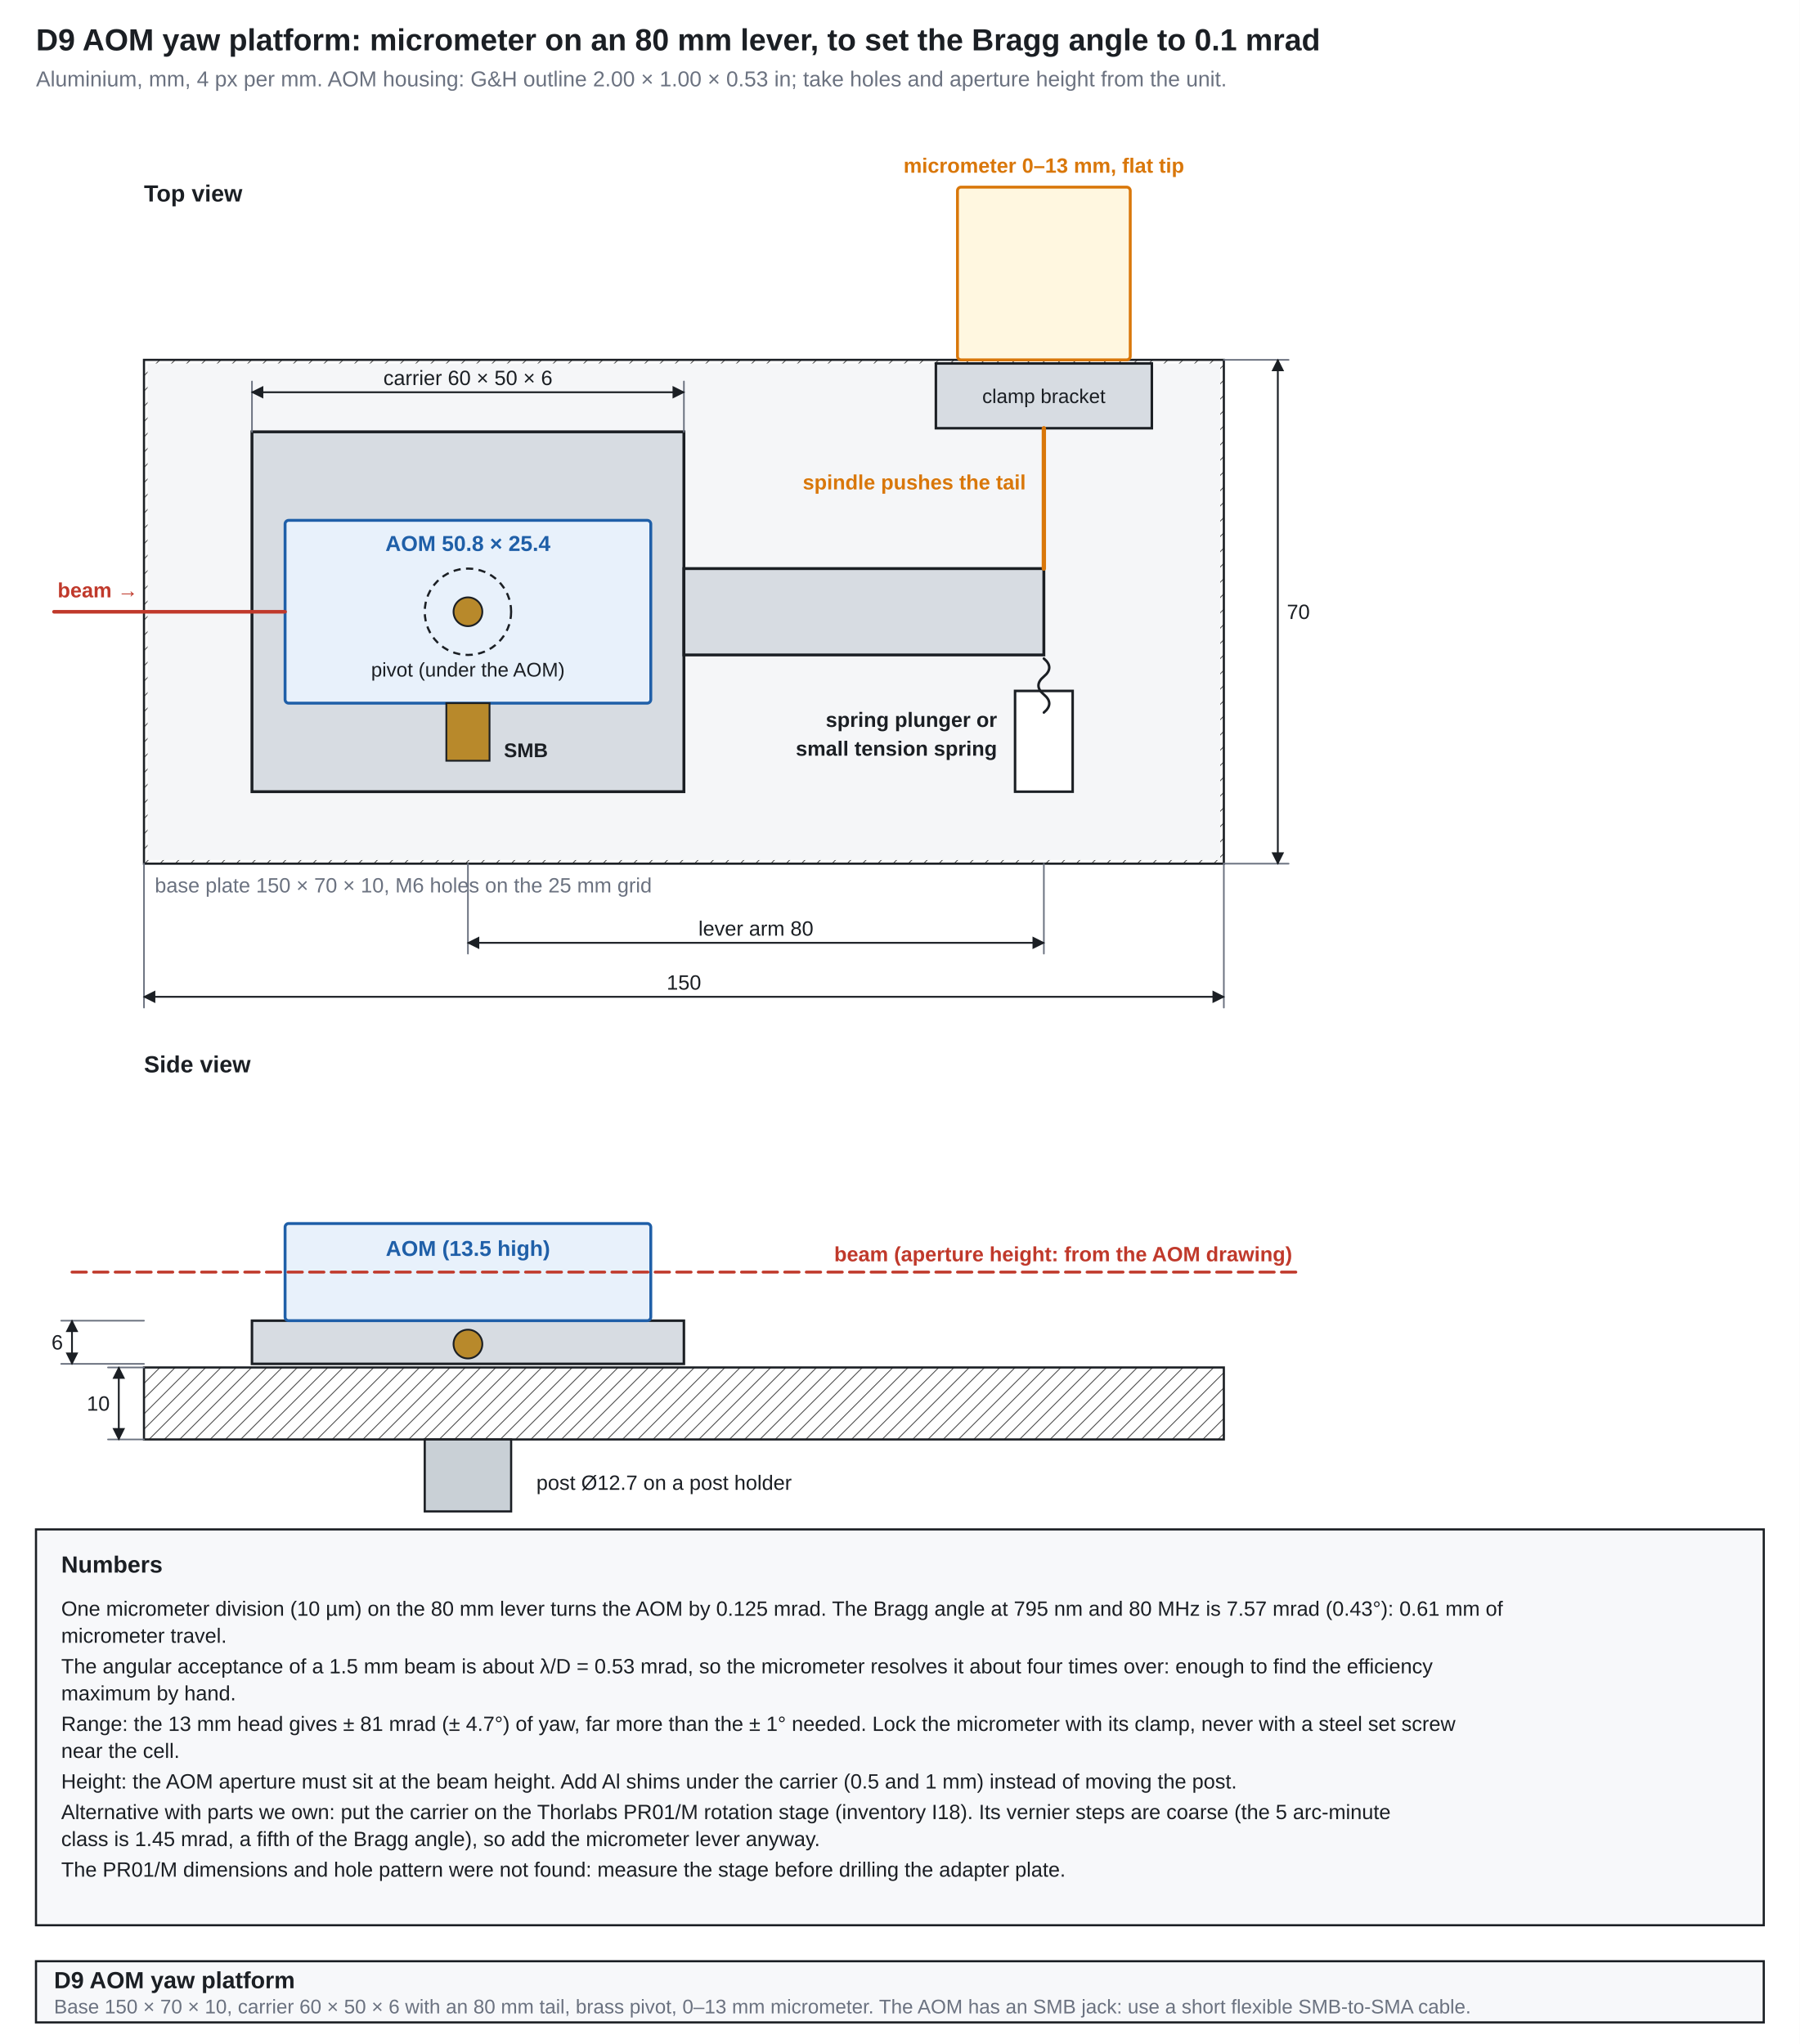
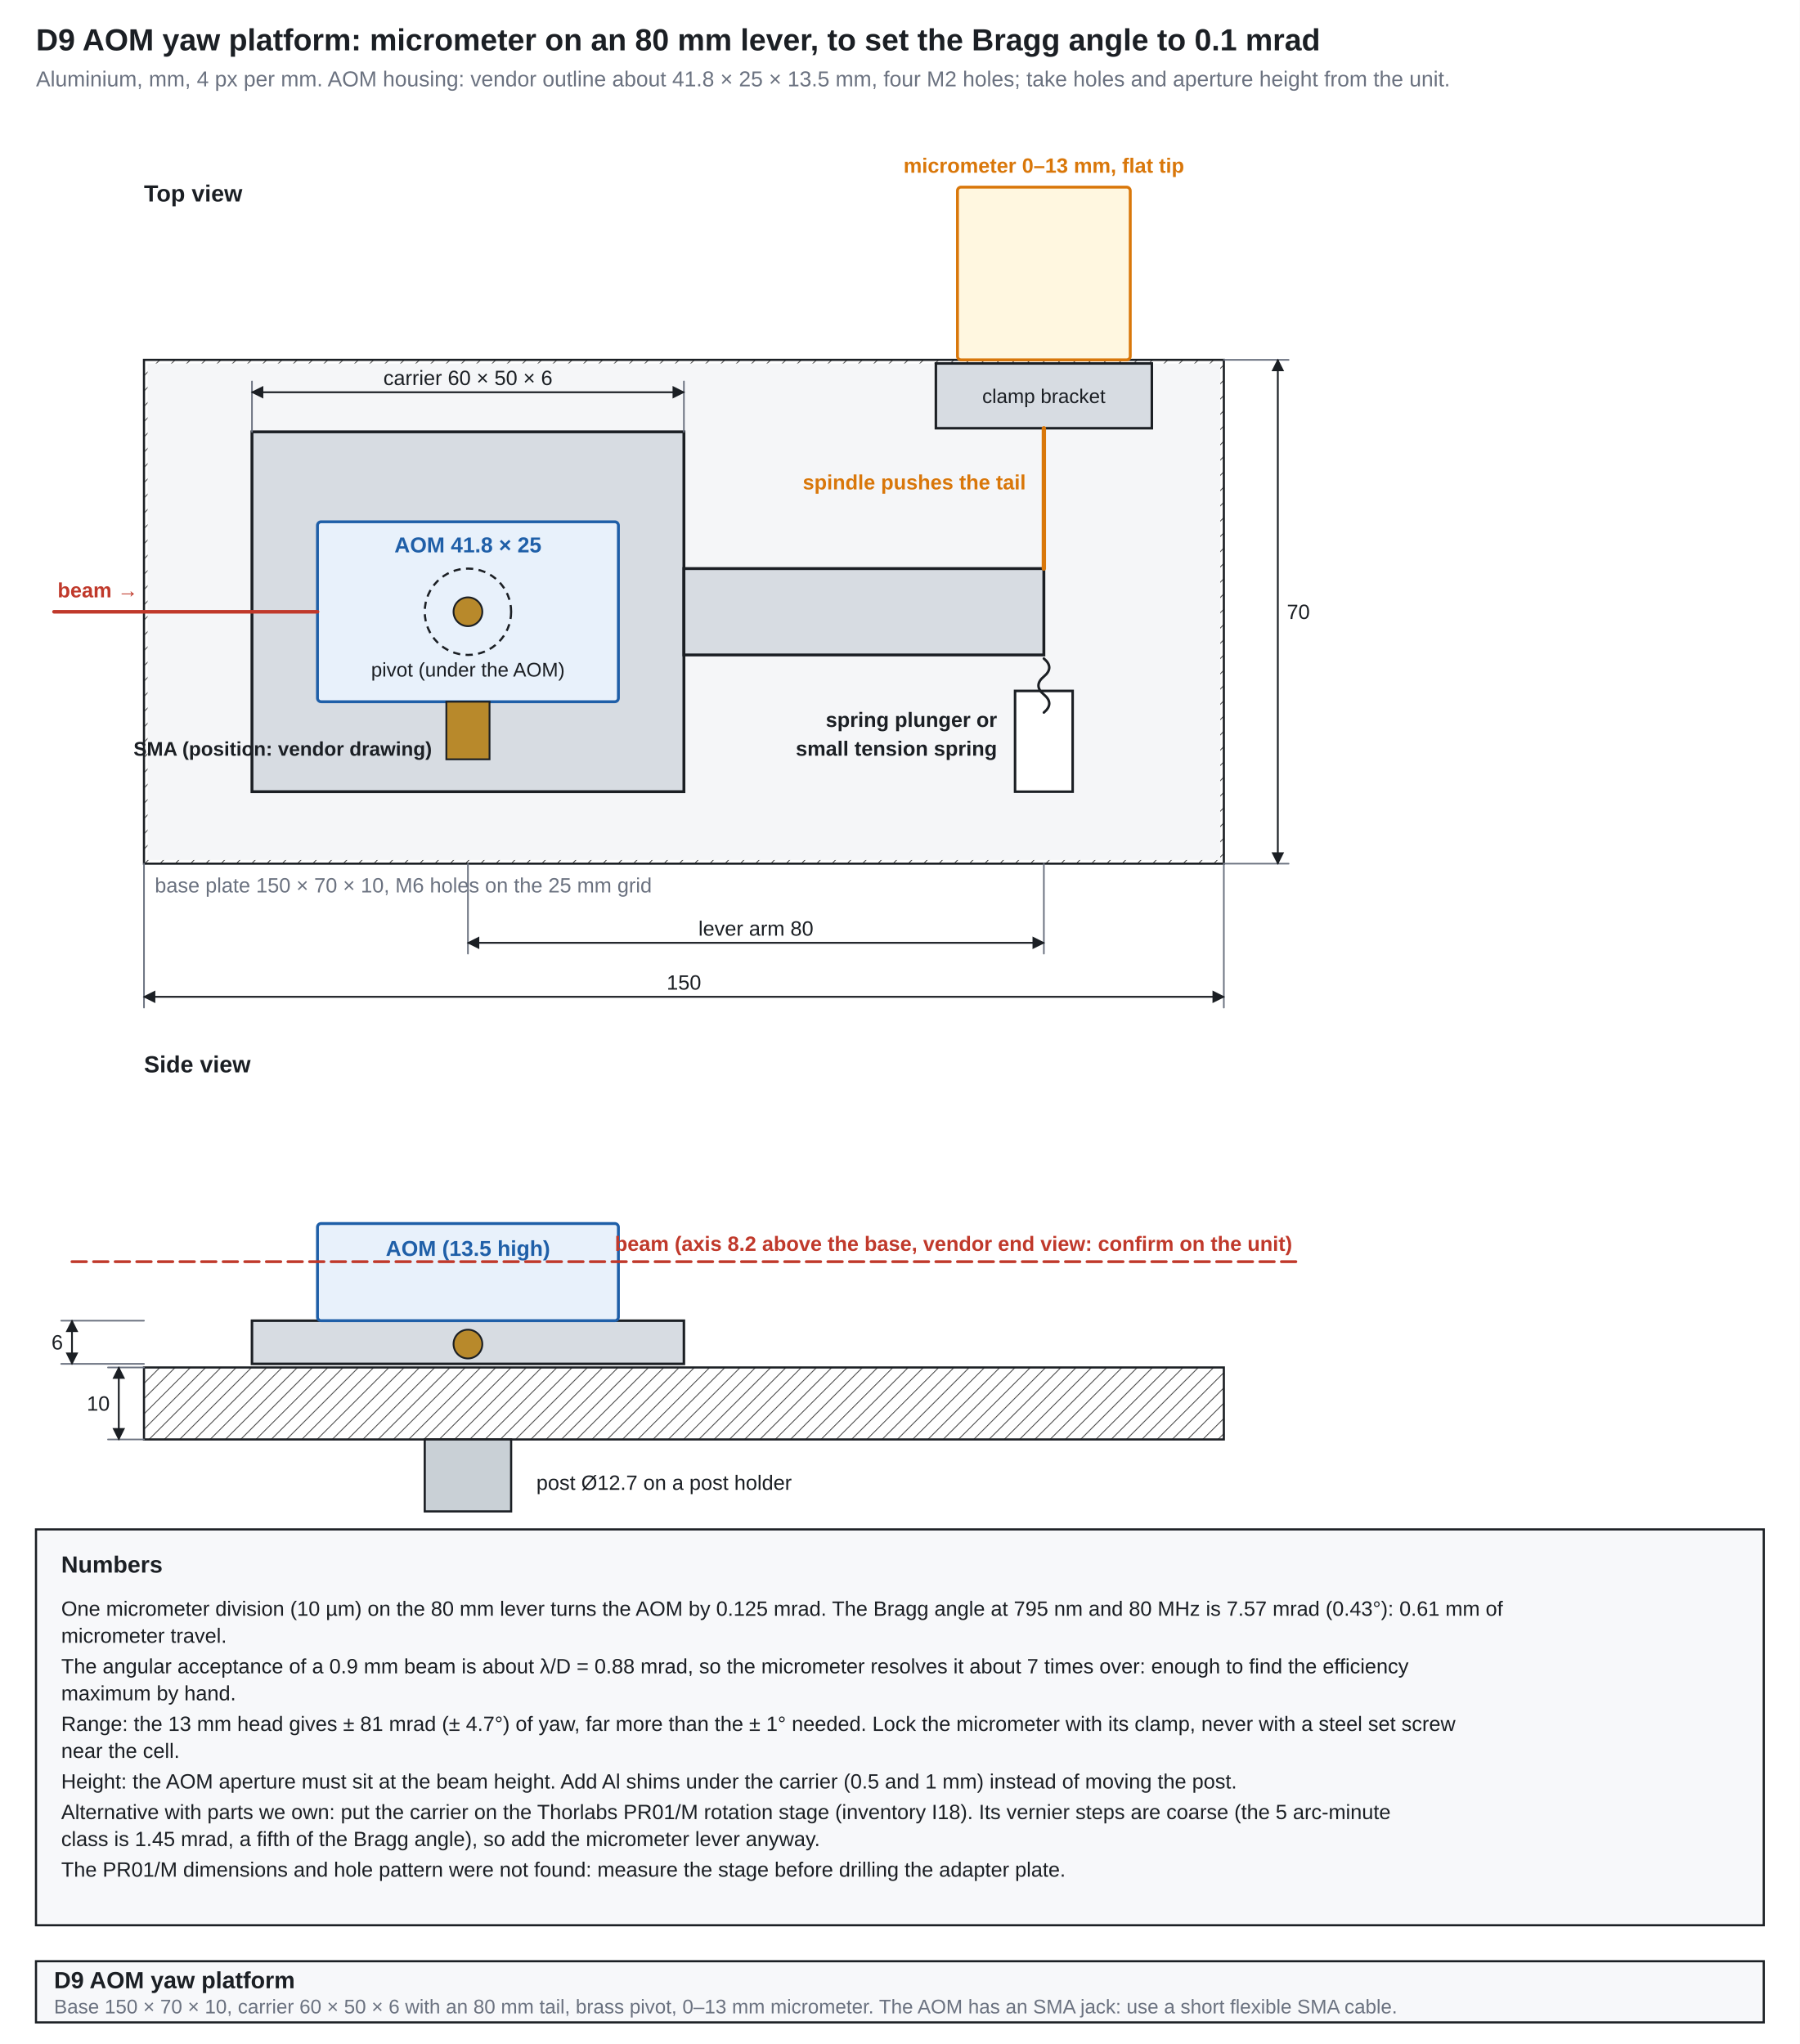
<svg xmlns="http://www.w3.org/2000/svg" viewBox="0 0 1000 1136" role="img" aria-labelledby="t d" font-family="Segoe UI, Arial, Helvetica, sans-serif">
  <defs>
    <pattern id="hatch" width="6" height="6" patternUnits="userSpaceOnUse" patternTransform="rotate(45)">
      <line x1="0" y1="0" x2="0" y2="6" stroke="#555" stroke-width="1" />
    </pattern>
    <pattern id="hatchf" width="4" height="4" patternUnits="userSpaceOnUse" patternTransform="rotate(-45)">
      <line x1="0" y1="0" x2="0" y2="4" stroke="#888" stroke-width="0.8" />
    </pattern>
    <pattern id="dots" width="5" height="5" patternUnits="userSpaceOnUse">
      <circle cx="2" cy="2" r="0.8" fill="#999" />
    </pattern>
    <marker id="arr" viewBox="0 0 10 10" refX="9" refY="5" markerWidth="7" markerHeight="7" orient="auto-start-reverse">
      <path d="M0 0 L10 5 L0 10 z" fill="#1b1f24" />
    </marker>
    <marker id="arrg" viewBox="0 0 10 10" refX="9" refY="5" markerWidth="7" markerHeight="7" orient="auto-start-reverse">
      <path d="M0 0 L10 5 L0 10 z" fill="#6b7280" />
    </marker>
  </defs>
  <rect width="1000" height="1136" fill="#ffffff" />
  <text x="20.00" y="28.00" font-size="17" text-anchor="start" fill="#1b1f24" font-weight="700">D9  AOM yaw platform: micrometer on an 80 mm lever, to set the Bragg angle to 0.1 mrad</text>
-   <text x="20.00" y="48.00" font-size="12" text-anchor="start" fill="#6b7280">Aluminium, mm, 4 px per mm. AOM housing: G&amp;H outline 2.00 × 1.00 × 0.53 in; take holes and aperture height from the unit.</text>
+   <text x="20.00" y="48.00" font-size="12" text-anchor="start" fill="#6b7280">Aluminium, mm, 4 px per mm. AOM housing: vendor outline about 41.8 × 25 × 13.5 mm, four M2 holes; take holes and aperture height from the unit.</text>
  <text x="80.00" y="112.00" font-size="13" text-anchor="start" fill="#1b1f24" font-weight="700">Top view</text>
  <rect x="80.00" y="200.00" width="600.00" height="280.00" rx="0" fill="url(#hatch)" stroke="#1b1f24" stroke-width="1.2" />
  <rect x="82.00" y="202.00" width="596.00" height="276.00" rx="0" fill="#f5f6f8" stroke="none" stroke-width="0" />
  <text x="86.00" y="496.00" font-size="11.5" text-anchor="start" fill="#6b7280">base plate 150 × 70 × 10, M6 holes on the 25 mm grid</text>
  <rect x="140.00" y="240.00" width="240.00" height="200.00" rx="0" fill="#d7dce2" stroke="#1b1f24" stroke-width="1.6" />
  <rect x="380.00" y="316.00" width="200.00" height="48.00" rx="0" fill="#d7dce2" stroke="#1b1f24" stroke-width="1.6" />
-   <rect x="158.40" y="289.20" width="203.20" height="101.60" rx="2" fill="#e8f1fb" stroke="#1f5fa8" stroke-width="1.6" />
-   <text x="260.00" y="306.20" font-size="12" text-anchor="middle" fill="#1f5fa8" font-weight="700">AOM 50.8 × 25.4</text>
+   <rect x="176.40" y="290.00" width="167.20" height="100.00" rx="2" fill="#e8f1fb" stroke="#1f5fa8" stroke-width="1.6" />
+   <text x="260.00" y="307.00" font-size="12" text-anchor="middle" fill="#1f5fa8" font-weight="700">AOM 41.8 × 25</text>
  <circle cx="260.00" cy="340.00" r="24.00" fill="none" stroke="#1b1f24" stroke-width="1.2" stroke-dasharray="4 3" />
  <circle cx="260.00" cy="340.00" r="8.00" fill="#b8892b" stroke="#1b1f24" stroke-width="1.0" />
  <text x="260.00" y="376.00" font-size="11" text-anchor="middle" fill="#1b1f24">pivot (under the AOM)</text>
-   <rect x="248.00" y="390.80" width="24.00" height="32.00" rx="0" fill="#b8892b" stroke="#1b1f24" stroke-width="1.0" />
-   <text x="280.00" y="420.80" font-size="11" text-anchor="start" fill="#1b1f24" font-weight="700">SMB</text>
-   <line x1="30.00" y1="340.00" x2="158.40" y2="340.00" stroke="#c0392b" stroke-width="2.0" stroke-linecap="round" />
+   <rect x="248.00" y="390.00" width="24.00" height="32.00" rx="0" fill="#b8892b" stroke="#1b1f24" stroke-width="1.0" />
+   <text x="240.00" y="420.00" font-size="11" text-anchor="end" fill="#1b1f24" font-weight="700">SMA (position: vendor drawing)</text>
+   <line x1="30.00" y1="340.00" x2="176.40" y2="340.00" stroke="#c0392b" stroke-width="2.0" stroke-linecap="round" />
  <text x="32.00" y="332.00" font-size="11.5" text-anchor="start" fill="#c0392b" font-weight="700">beam →</text>
  <rect x="532.00" y="104.00" width="96.00" height="96.00" rx="2" fill="#fff7e0" stroke="#d9770a" stroke-width="1.6" />
  <text x="580.00" y="96.00" font-size="11.5" text-anchor="middle" fill="#d9770a" font-weight="700">micrometer 0–13 mm, flat tip</text>
  <rect x="520.00" y="202.00" width="120.00" height="36.00" rx="0" fill="#d7dce2" stroke="#1b1f24" stroke-width="1.4" />
  <text x="580.00" y="224.00" font-size="11" text-anchor="middle" fill="#1b1f24">clamp bracket</text>
  <line x1="580.00" y1="238.00" x2="580.00" y2="316.00" stroke="#d9770a" stroke-width="2.4" stroke-linecap="round" />
  <text x="570.00" y="272.00" font-size="11.5" text-anchor="end" fill="#d9770a" font-weight="700">spindle pushes the tail</text>
  <rect x="564.00" y="384.00" width="32.00" height="56.00" rx="0" fill="#fff" stroke="#1b1f24" stroke-width="1.4" />
  <path d="M 580.0 366.0 q 6 5 0 10 q -6 5 0 10 q 6 5 0 10" fill="none" stroke="#1b1f24" stroke-width="1.4" stroke-linejoin="round" stroke-linecap="round" />
  <text x="554.00" y="404.00" font-size="11.5" text-anchor="end" fill="#1b1f24" font-weight="700">spring plunger or</text>
  <text x="554.00" y="420.00" font-size="11.5" text-anchor="end" fill="#1b1f24" font-weight="700">small tension spring</text>
  <line x1="260.00" y1="480.00" x2="260.00" y2="530.00" stroke="#6b7280" stroke-width="0.9" stroke-linecap="round" />
  <line x1="580.00" y1="480.00" x2="580.00" y2="530.00" stroke="#6b7280" stroke-width="0.9" stroke-linecap="round" />
  <line x1="260.00" y1="524.00" x2="580.00" y2="524.00" stroke="#1b1f24" stroke-width="1" marker-start="url(#arr)" marker-end="url(#arr)" />
  <text x="420.00" y="520.00" font-size="11.5" text-anchor="middle" fill="#1b1f24">lever arm 80</text>
  <line x1="80.00" y1="480.00" x2="80.00" y2="560.00" stroke="#6b7280" stroke-width="0.9" stroke-linecap="round" />
  <line x1="680.00" y1="480.00" x2="680.00" y2="560.00" stroke="#6b7280" stroke-width="0.9" stroke-linecap="round" />
  <line x1="80.00" y1="554.00" x2="680.00" y2="554.00" stroke="#1b1f24" stroke-width="1" marker-start="url(#arr)" marker-end="url(#arr)" />
  <text x="380.00" y="550.00" font-size="11.5" text-anchor="middle" fill="#1b1f24">150</text>
  <line x1="680.00" y1="200.00" x2="716.00" y2="200.00" stroke="#6b7280" stroke-width="0.9" stroke-linecap="round" />
  <line x1="680.00" y1="480.00" x2="716.00" y2="480.00" stroke="#6b7280" stroke-width="0.9" stroke-linecap="round" />
  <line x1="710.00" y1="200.00" x2="710.00" y2="480.00" stroke="#1b1f24" stroke-width="1" marker-start="url(#arr)" marker-end="url(#arr)" />
  <text x="715.00" y="344.00" font-size="11.5" text-anchor="start" fill="#1b1f24">70</text>
  <line x1="140.00" y1="240.00" x2="140.00" y2="212.00" stroke="#6b7280" stroke-width="0.9" stroke-linecap="round" />
  <line x1="380.00" y1="240.00" x2="380.00" y2="212.00" stroke="#6b7280" stroke-width="0.9" stroke-linecap="round" />
  <line x1="140.00" y1="218.00" x2="380.00" y2="218.00" stroke="#1b1f24" stroke-width="1" marker-start="url(#arr)" marker-end="url(#arr)" />
  <text x="260.00" y="214.00" font-size="11.5" text-anchor="middle" fill="#1b1f24">carrier 60 × 50 × 6</text>
  <text x="80.00" y="596.00" font-size="13" text-anchor="start" fill="#1b1f24" font-weight="700">Side view</text>
  <rect x="80.00" y="760.00" width="600.00" height="40.00" rx="0" fill="url(#hatch)" stroke="#1b1f24" stroke-width="1.2" />
  <rect x="140.00" y="734.00" width="240.00" height="24.00" rx="0" fill="#d7dce2" stroke="#1b1f24" stroke-width="1.4" />
  <circle cx="260.00" cy="747.00" r="8.00" fill="#b8892b" stroke="#1b1f24" stroke-width="1.0" />
-   <rect x="158.40" y="680.00" width="203.20" height="54.00" rx="2" fill="#e8f1fb" stroke="#1f5fa8" stroke-width="1.6" />
+   <rect x="176.40" y="680.00" width="167.20" height="54.00" rx="2" fill="#e8f1fb" stroke="#1f5fa8" stroke-width="1.6" />
  <text x="260.00" y="698.00" font-size="12" text-anchor="middle" fill="#1f5fa8" font-weight="700">AOM (13.5 high)</text>
-   <line x1="40.00" y1="707.00" x2="720.00" y2="707.00" stroke="#c0392b" stroke-width="1.6" stroke-dasharray="8 4" stroke-linecap="round" />
-   <text x="718.00" y="701.00" font-size="11.5" text-anchor="end" fill="#c0392b" font-weight="700">beam (aperture height: from the AOM drawing)</text>
+   <line x1="40.00" y1="701.20" x2="720.00" y2="701.20" stroke="#c0392b" stroke-width="1.6" stroke-dasharray="8 4" stroke-linecap="round" />
+   <text x="718.00" y="695.20" font-size="11.5" text-anchor="end" fill="#c0392b" font-weight="700">beam (axis 8.2 above the base, vendor end view: confirm on the unit)</text>
  <rect x="236.00" y="800.00" width="48.00" height="40.00" rx="0" fill="#c9d0d6" stroke="#1b1f24" stroke-width="1.2" />
  <text x="298.00" y="828.00" font-size="11.5" text-anchor="start" fill="#1b1f24">post Ø12.7 on a post holder</text>
  <line x1="80.00" y1="760.00" x2="60.00" y2="760.00" stroke="#6b7280" stroke-width="0.9" stroke-linecap="round" />
  <line x1="80.00" y1="800.00" x2="60.00" y2="800.00" stroke="#6b7280" stroke-width="0.9" stroke-linecap="round" />
  <line x1="66.00" y1="760.00" x2="66.00" y2="800.00" stroke="#1b1f24" stroke-width="1" marker-start="url(#arr)" marker-end="url(#arr)" />
  <text x="61.00" y="784.00" font-size="11.5" text-anchor="end" fill="#1b1f24">10</text>
  <line x1="80.00" y1="734.00" x2="34.00" y2="734.00" stroke="#6b7280" stroke-width="0.9" stroke-linecap="round" />
  <line x1="80.00" y1="758.00" x2="34.00" y2="758.00" stroke="#6b7280" stroke-width="0.9" stroke-linecap="round" />
  <line x1="40.00" y1="734.00" x2="40.00" y2="758.00" stroke="#1b1f24" stroke-width="1" marker-start="url(#arr)" marker-end="url(#arr)" />
  <text x="35.00" y="750.00" font-size="11.5" text-anchor="end" fill="#1b1f24">6</text>
  <rect x="20.00" y="850.00" width="960.00" height="220.00" rx="0" fill="#f7f8fa" stroke="#1b1f24" stroke-width="1.2" />
  <text x="34.00" y="874.00" font-size="13" text-anchor="start" fill="#1b1f24" font-weight="700">Numbers</text>
  <text x="34.00" y="898.00" font-size="11.5" text-anchor="start" fill="#1b1f24">One micrometer division (10 µm) on the 80 mm lever turns the AOM by 0.125 mrad. The Bragg angle at 795 nm and 80 MHz is 7.57 mrad (0.43°): 0.61 mm of</text>
  <text x="34.00" y="913.00" font-size="11.5" text-anchor="start" fill="#1b1f24">micrometer travel.</text>
-   <text x="34.00" y="930.00" font-size="11.5" text-anchor="start" fill="#1b1f24">The angular acceptance of a 1.5 mm beam is about λ/D = 0.53 mrad, so the micrometer resolves it about four times over: enough to find the efficiency</text>
+   <text x="34.00" y="930.00" font-size="11.5" text-anchor="start" fill="#1b1f24">The angular acceptance of a 0.9 mm beam is about λ/D = 0.88 mrad, so the micrometer resolves it about 7 times over: enough to find the efficiency</text>
  <text x="34.00" y="945.00" font-size="11.5" text-anchor="start" fill="#1b1f24">maximum by hand.</text>
  <text x="34.00" y="962.00" font-size="11.5" text-anchor="start" fill="#1b1f24">Range: the 13 mm head gives ± 81 mrad (± 4.7°) of yaw, far more than the ± 1° needed. Lock the micrometer with its clamp, never with a steel set screw</text>
  <text x="34.00" y="977.00" font-size="11.5" text-anchor="start" fill="#1b1f24">near the cell.</text>
  <text x="34.00" y="994.00" font-size="11.5" text-anchor="start" fill="#1b1f24">Height: the AOM aperture must sit at the beam height. Add Al shims under the carrier (0.5 and 1 mm) instead of moving the post.</text>
  <text x="34.00" y="1011.00" font-size="11.5" text-anchor="start" fill="#1b1f24">Alternative with parts we own: put the carrier on the Thorlabs PR01/M rotation stage (inventory I18). Its vernier steps are coarse (the 5 arc-minute</text>
  <text x="34.00" y="1026.00" font-size="11.5" text-anchor="start" fill="#1b1f24">class is 1.45 mrad, a fifth of the Bragg angle), so add the micrometer lever anyway.</text>
  <text x="34.00" y="1043.00" font-size="11.5" text-anchor="start" fill="#1b1f24">The PR01/M dimensions and hole pattern were not found: measure the stage before drilling the adapter plate.</text>
  <rect x="20.00" y="1090.00" width="960.00" height="34.00" rx="0" fill="#f7f8fa" stroke="#1b1f24" stroke-width="1.2" />
  <text x="30.00" y="1105.00" font-size="13" text-anchor="start" fill="#1b1f24" font-weight="700">D9  AOM yaw platform</text>
-   <text x="30.00" y="1119.00" font-size="11" text-anchor="start" fill="#6b7280">Base 150 × 70 × 10, carrier 60 × 50 × 6 with an 80 mm tail, brass pivot, 0–13 mm micrometer. The AOM has an SMB jack: use a short flexible SMB-to-SMA cable.</text>
+   <text x="30.00" y="1119.00" font-size="11" text-anchor="start" fill="#6b7280">Base 150 × 70 × 10, carrier 60 × 50 × 6 with an 80 mm tail, brass pivot, 0–13 mm micrometer. The AOM has an SMA jack: use a short flexible SMA cable.</text>
</svg>
